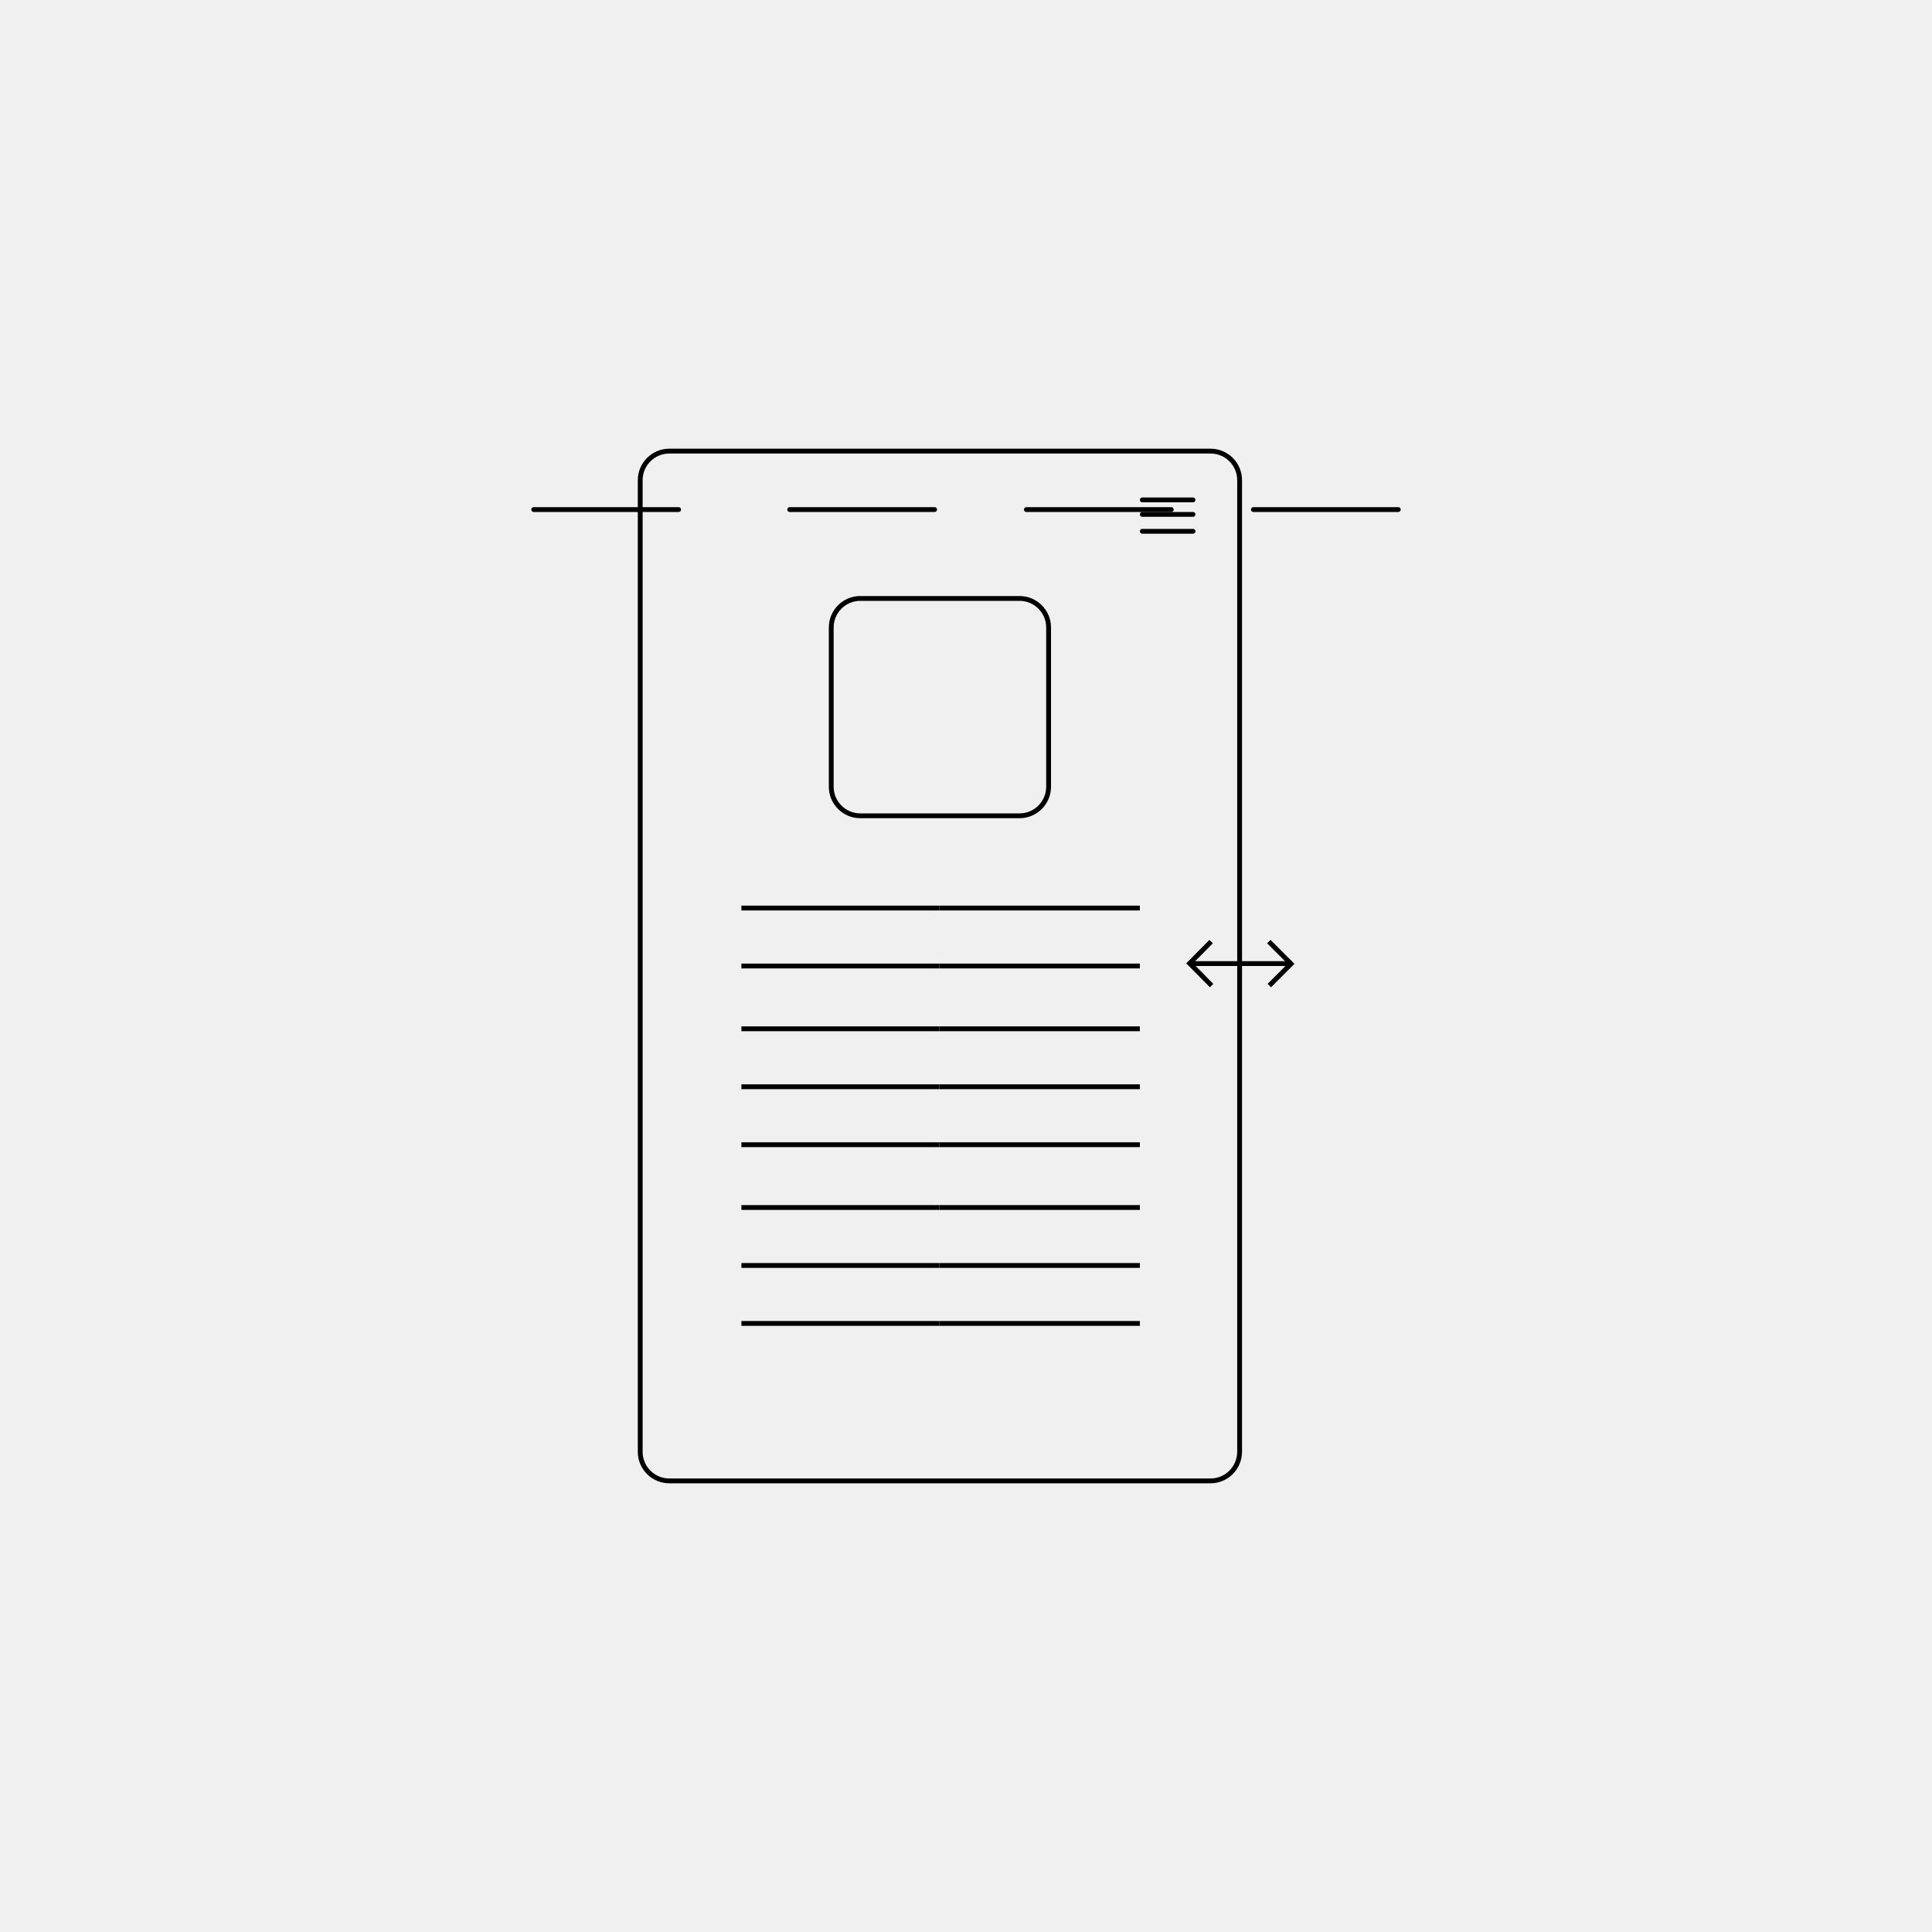
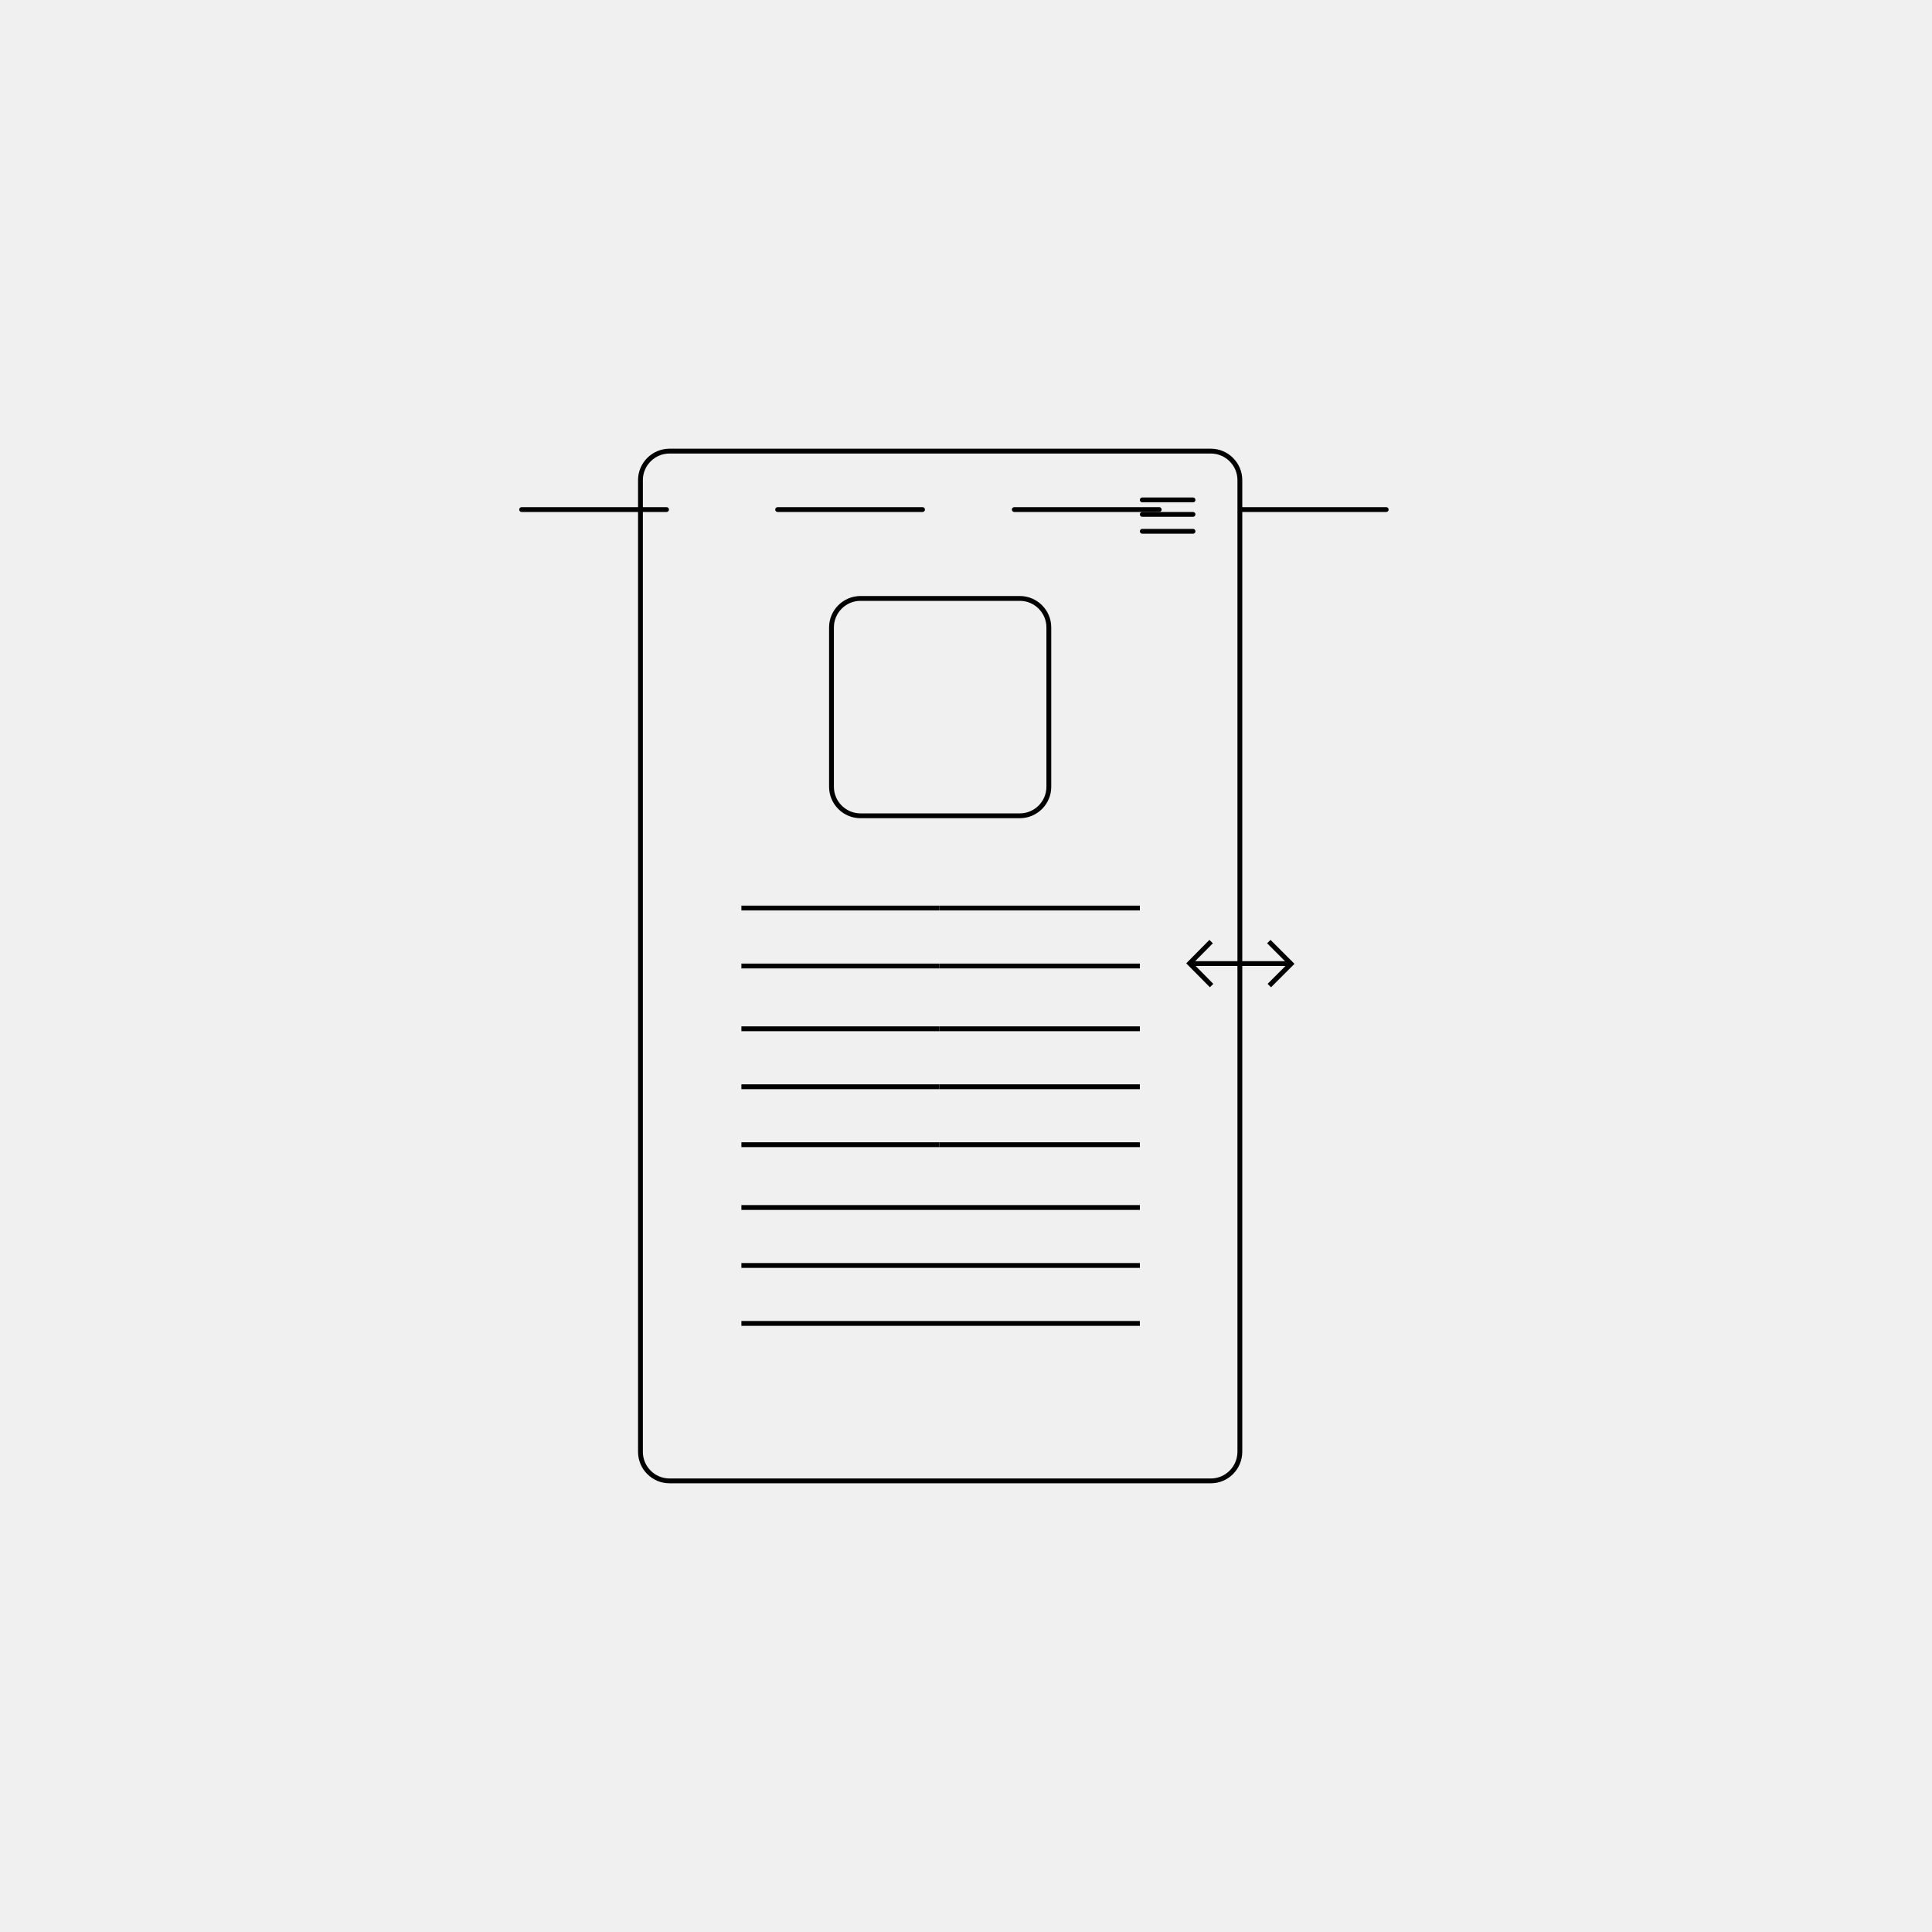
<svg xmlns="http://www.w3.org/2000/svg" version="1.1" id="Layer_1" x="0px" y="0px" viewBox="0 0 800 800" style="enable-background:new 0 0 800 800;" xml:space="preserve">
  <style type="text/css">
	.svg_hamburg{fill:none;}
	.Menu_x0020_Items{fill:none;}
	.svg_image{fill:none;stroke:#000000;stroke-width:2;stroke-miterlimit:10;}
	.st0{fill:none;stroke:#000000;stroke-width:2;stroke-miterlimit:10;}
	.st1{fill:#FFFFFF;stroke:#000000;stroke-width:2;stroke-linecap:round;stroke-miterlimit:10;}
	.st2{fill:#FFFFFF;stroke:#000000;stroke-width:2;stroke-miterlimit:10;}
	.st3{fill:none;stroke:#000000;stroke-width:2;stroke-linecap:round;stroke-miterlimit:10;}
</style>
  <g id="XMLID_134_">
-     <path id="XMLID_2_" class="st0" d="M501.3,613.2H277.1c-6.6,0-12-5.4-12-12V198.8c0-6.6,5.4-12,12-12h224.2c6.6,0,12,5.4,12,12   v402.3C513.3,607.8,507.9,613.2,501.3,613.2z" />
+     <path id="XMLID_2_" class="st0" d="M501.4,613.2H277.2c-6.6,0-12-5.4-12-12V198.8c0-6.6,5.4-12,12-12h224.2c6.6,0,12,5.4,12,12   v402.3C513.4,607.8,508,613.2,501.4,613.2z" />
    <g id="Hamburger">
      <line id="XMLID_4_" class="st1" x1="494" y1="207" x2="473" y2="207" />
      <line id="XMLID_5_" class="st1" x1="494" y1="213" x2="473" y2="213" />
      <line id="XMLID_6_" class="st1" x1="494" y1="220" x2="473" y2="220" />
    </g>
    <g id="Text">
      <line id="XMLID_33_" class="st2" x1="389" y1="376" x2="307" y2="376" />
      <line id="XMLID_9_" class="st2" x1="472" y1="376" x2="389" y2="376" />
      <line id="XMLID_32_" class="st2" x1="389" y1="400" x2="307" y2="400" />
      <line id="XMLID_17_" class="st2" x1="472" y1="400" x2="389" y2="400" />
      <line id="XMLID_31_" class="st2" x1="389" y1="426" x2="307" y2="426" />
      <line id="XMLID_16_" class="st2" x1="472" y1="426" x2="389" y2="426" />
      <line id="XMLID_30_" class="st2" x1="389" y1="450" x2="307" y2="450" />
      <line id="XMLID_15_" class="st2" x1="472" y1="450" x2="389" y2="450" />
      <line id="XMLID_29_" class="st2" x1="389" y1="474" x2="307" y2="474" />
      <line id="XMLID_14_" class="st2" x1="472" y1="474" x2="389" y2="474" />
-       <line id="XMLID_28_" class="st2" x1="389" y1="500" x2="307" y2="500" />
-       <line id="XMLID_13_" class="st2" x1="472" y1="500" x2="389" y2="500" />
-       <line id="XMLID_27_" class="st2" x1="389" y1="524" x2="307" y2="524" />
-       <line id="XMLID_24_" class="st2" x1="472" y1="524" x2="389" y2="524" />
-       <line id="XMLID_26_" class="st2" x1="389" y1="548" x2="307" y2="548" />
-       <line id="XMLID_25_" class="st2" x1="472" y1="548" x2="389" y2="548" />
+       <polyline id="XMLID_13_" class="st2" points="472,500 389,500 307,500   " />
+       <polyline id="XMLID_24_" class="st2" points="472,524 389,524 307,524   " />
+       <polyline id="XMLID_25_" class="st2" points="472,548 389,548 307,548   " />
    </g>
-     <path id="XMLID_3_" class="svg_image" d="M422.2,337.8h-66c-6.6,0-12-5.4-12-12v-66c0-6.6,5.4-12,12-12h66c6.6,0,12,5.4,12,12v66   C434.2,332.4,428.8,337.8,422.2,337.8z" />
+     <path id="XMLID_3_" class="svg_image" d="M422.3,337.8h-66c-6.6,0-12-5.4-12-12v-66c0-6.6,5.4-12,12-12h66c6.6,0,12,5.4,12,12v66   C434.3,332.4,428.9,337.8,422.3,337.8z" />
    <g id="XMLID_18_">
      <polyline id="XMLID_19_" class="st0" points="501.5,389.9 492.6,398.9 501.7,408.1   " />
      <polyline id="XMLID_20_" class="st0" points="525.6,408.1 534.6,399.1 525.4,389.9   " />
      <line id="XMLID_21_" class="st0" x1="493" y1="399" x2="535" y2="399" />
    </g>
  </g>
  <g id="Menu_3_">
-     <line id="XMLID_661_" class="st3" x1="281" y1="211" x2="221" y2="211" />
-     <line id="XMLID_660_" class="st3" x1="387" y1="211" x2="327" y2="211" />
-     <line id="XMLID_659_" class="st3" x1="485" y1="211" x2="425" y2="211" />
-     <line id="XMLID_658_" class="st3" x1="579" y1="211" x2="519" y2="211" />
+     <line id="XMLID_661_" class="st3" x1="276" y1="211" x2="216" y2="211" />
+     <line id="XMLID_660_" class="st3" x1="382" y1="211" x2="322" y2="211" />
+     <line id="XMLID_659_" class="st3" x1="480" y1="211" x2="420" y2="211" />
+     <line id="XMLID_658_" class="st3" x1="574" y1="211" x2="514" y2="211" />
  </g>
</svg>
